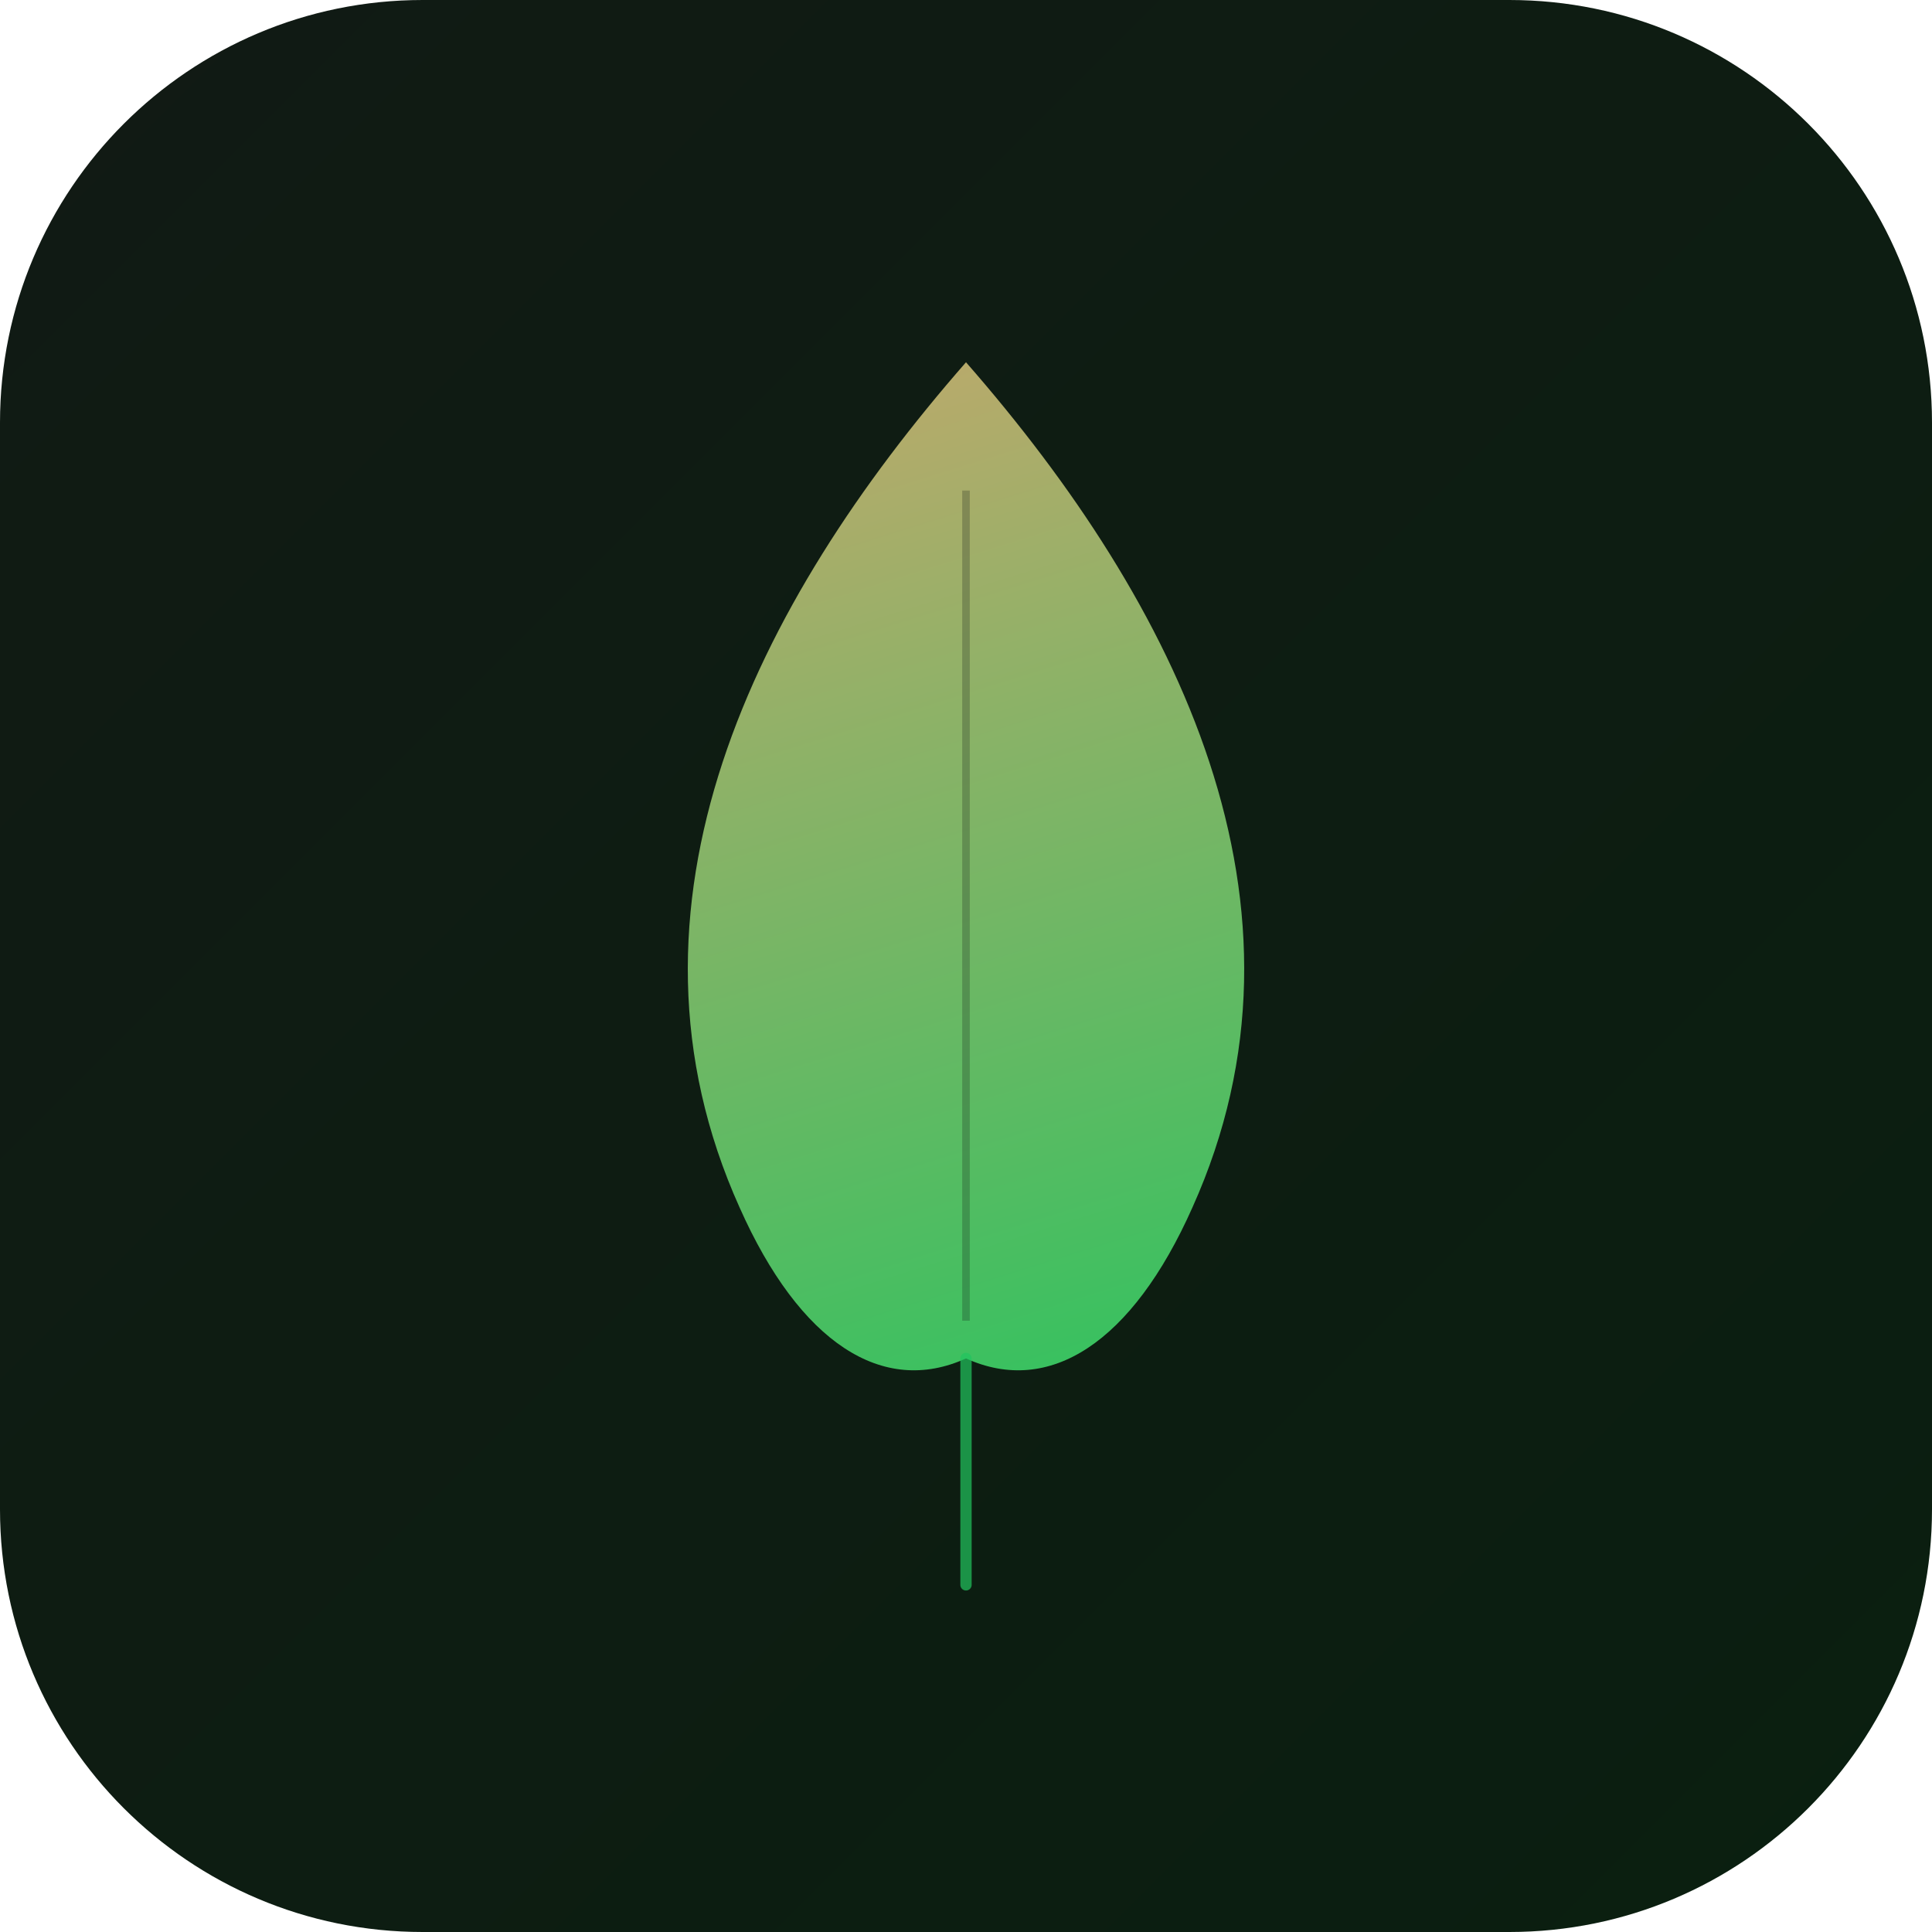
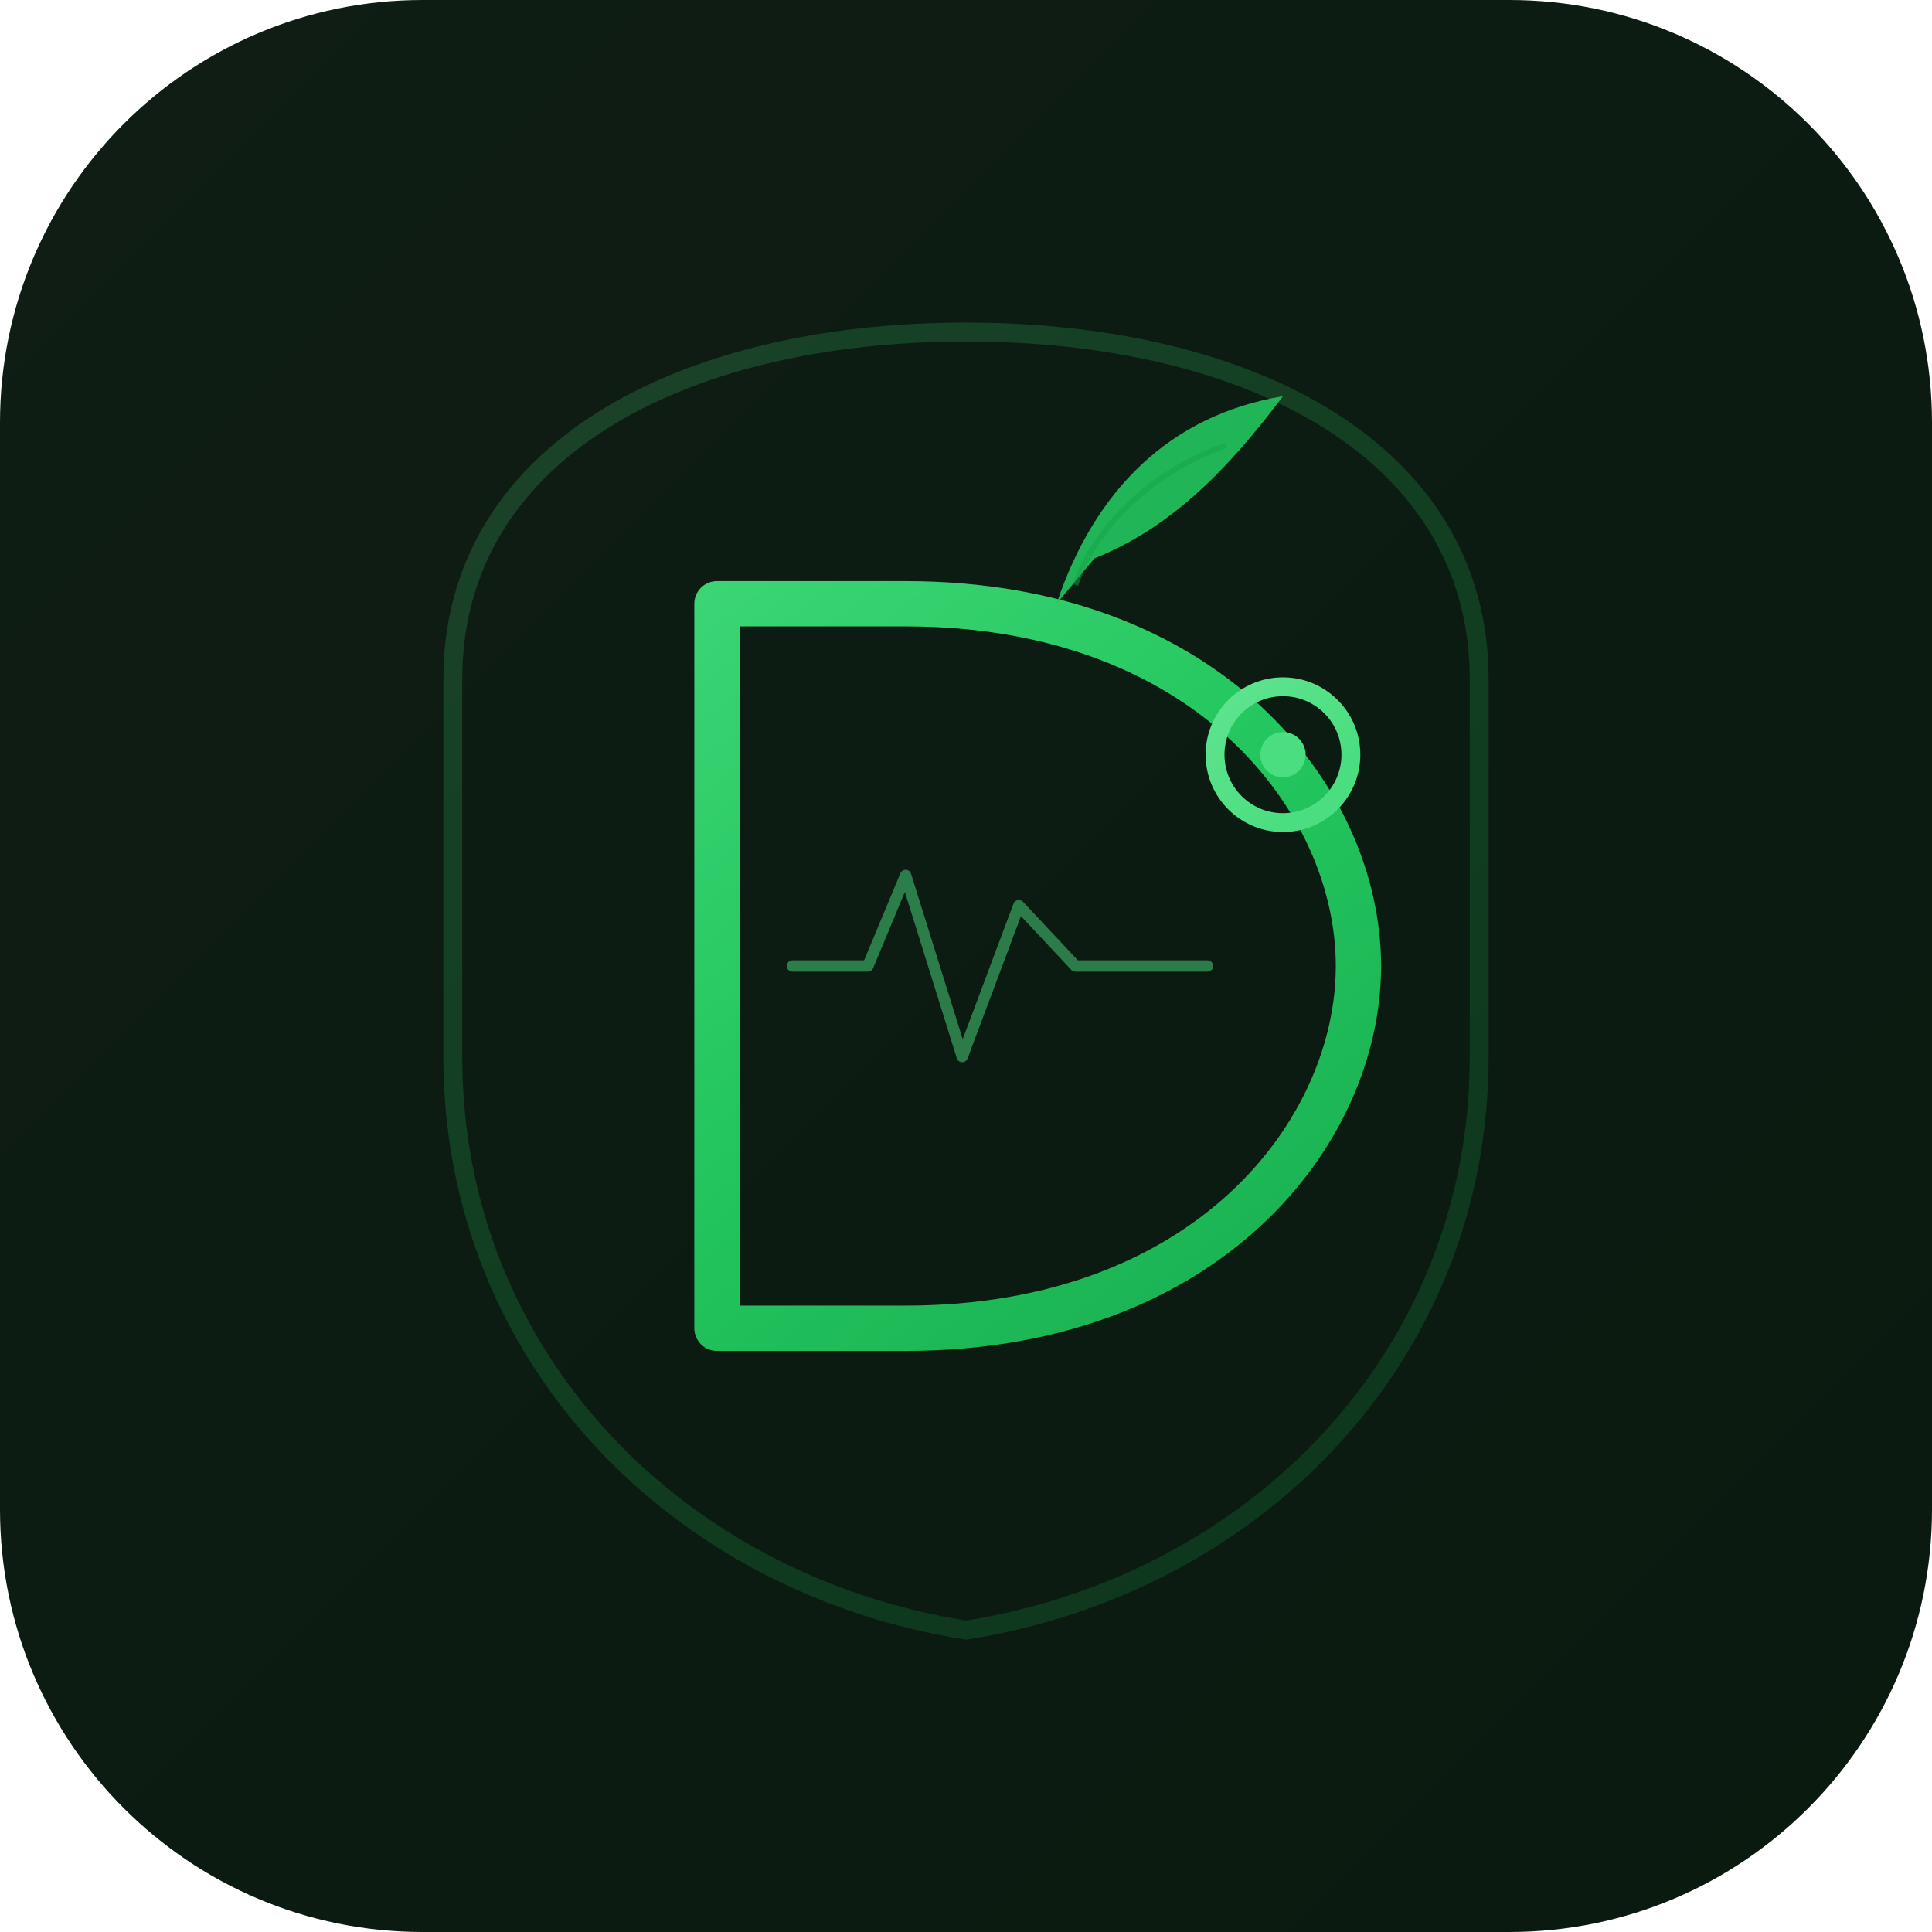
<svg xmlns="http://www.w3.org/2000/svg" viewBox="0 0 512 512" fill="none">
  <defs>
    <linearGradient id="bg" x1="0" y1="0" x2="512" y2="512" gradientUnits="userSpaceOnUse">
-       <stop offset="0%" stop-color="#111a14" />
-       <stop offset="100%" stop-color="#0a1f10" />
+       <stop offset="0%" stop-color="#0f1d15" />
+       <stop offset="100%" stop-color="#0a1a0f" />
    </linearGradient>
-     <linearGradient id="leaf" x1="220" y1="80" x2="320" y2="400" gradientUnits="userSpaceOnUse">
-       <stop offset="0%" stop-color="#c4a86c" />
-       <stop offset="100%" stop-color="#22c55e" />
+     <linearGradient id="main" x1="140" y1="100" x2="380" y2="420" gradientUnits="userSpaceOnUse">
+       <stop offset="0%" stop-color="#4ade80" />
+       <stop offset="50%" stop-color="#22c55e" />
+       <stop offset="100%" stop-color="#16a34a" />
+     </linearGradient>
+     <linearGradient id="accent" x1="280" y1="120" x2="360" y2="200" gradientUnits="userSpaceOnUse">
+       <stop offset="0%" stop-color="#86efac" />
+       <stop offset="100%" stop-color="#4ade80" />
    </linearGradient>
  </defs>
  <rect width="512" height="512" rx="112" fill="url(#bg)" />
-   <path d="M256 96 C200 160, 160 240, 196 320 C212 356, 234 370, 256 360 C278 370, 300 356, 316 320 C352 240, 312 160, 256 96Z" fill="url(#leaf)" />
-   <line x1="256" y1="130" x2="256" y2="350" stroke="#111a14" stroke-width="2" stroke-opacity="0.25" />
-   <line x1="256" y1="360" x2="256" y2="420" stroke="#22c55e" stroke-width="3" stroke-linecap="round" stroke-opacity="0.7" />
+   <path d="M256 88 C180 88, 120 120, 120 180 L120 280 C120 360, 180 420, 256 432 C332 420, 392 360, 392 280 L392 180 C392 120, 332 88, 256 88Z" fill="none" stroke="url(#main)" stroke-width="5" opacity="0.2" />
+   <path d="M190 160 L190 352 L240 352 C320 352, 360 300, 360 256 C360 212, 320 160, 240 160 Z" fill="none" stroke="url(#main)" stroke-width="12" stroke-linecap="round" stroke-linejoin="round" />
+   <circle cx="340" cy="200" r="18" fill="none" stroke="url(#accent)" stroke-width="5" />
+   <circle cx="340" cy="200" r="6" fill="#4ade80" />
+   <path d="M280 160 C290 130, 310 110, 340 105 C325 125, 310 140, 290 148" fill="#22c55e" opacity="0.9" />
+   <path d="M285 155 C290 140, 305 125, 325 118" fill="none" stroke="#16a34a" stroke-width="1.5" opacity="0.5" />
+   <polyline points="210,256 230,256 240,232 255,280 270,240 285,256 320,256" fill="none" stroke="#4ade80" stroke-width="3" stroke-linecap="round" stroke-linejoin="round" opacity="0.5" />
</svg>
